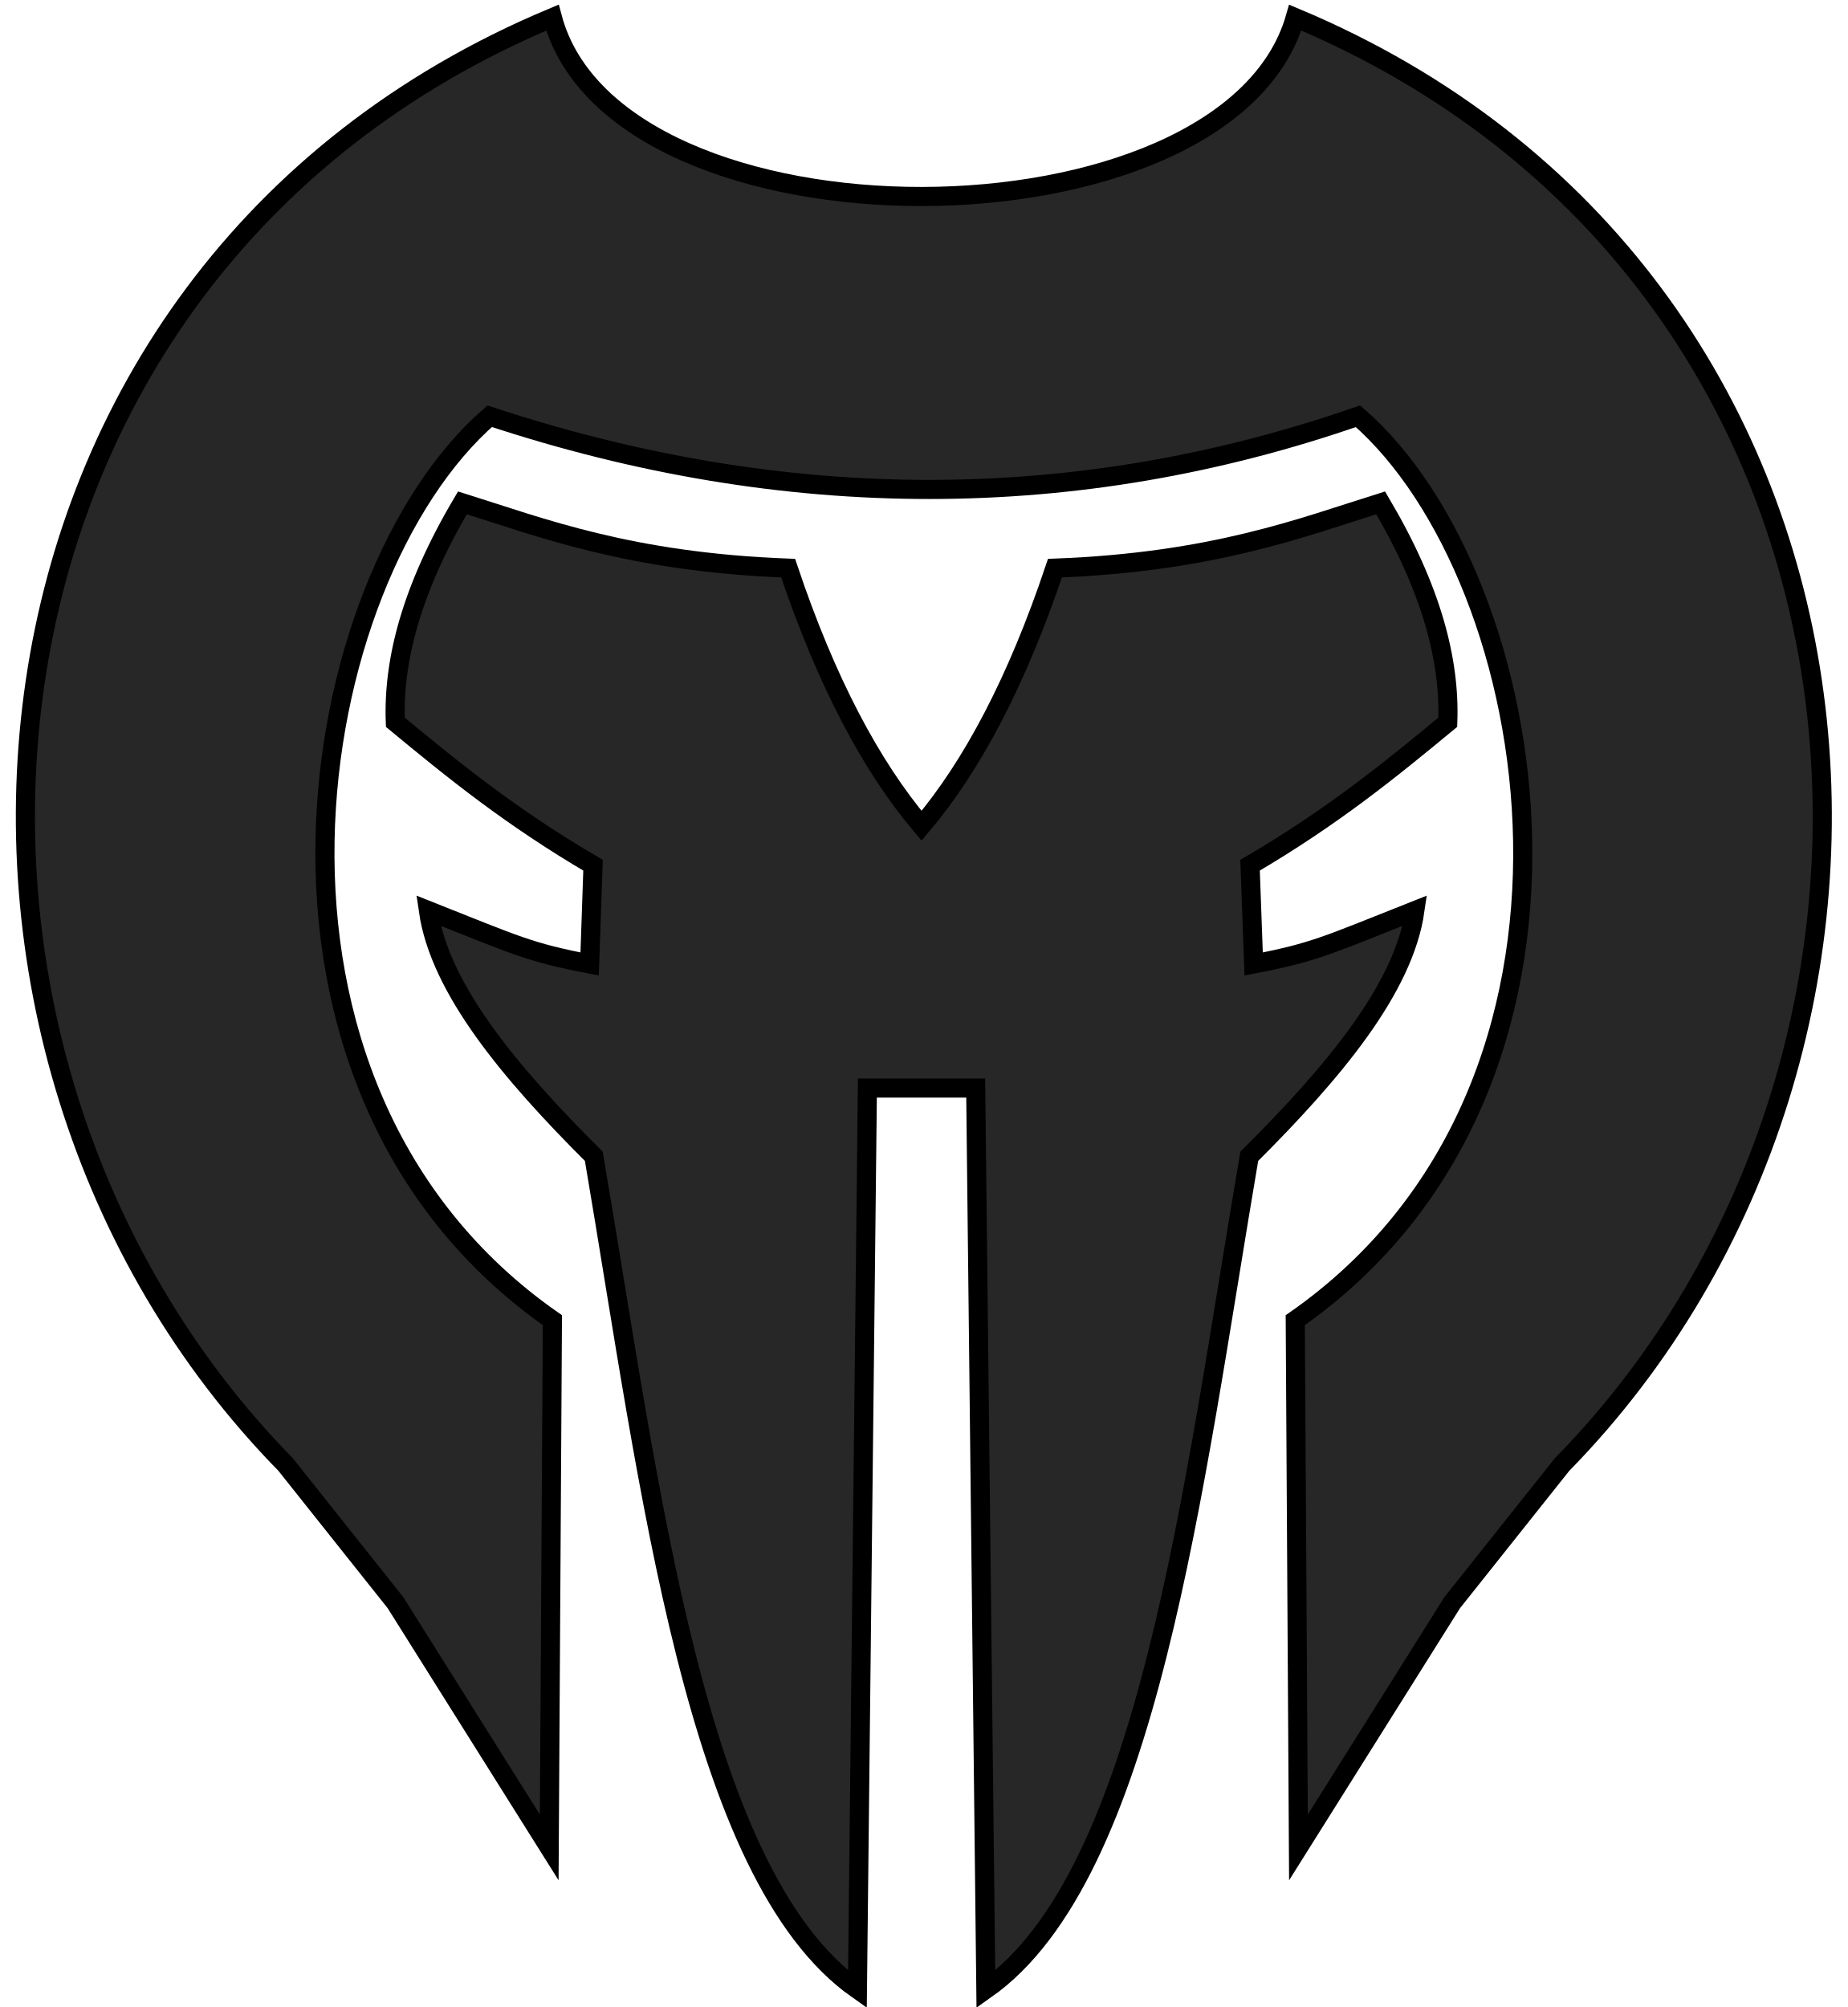
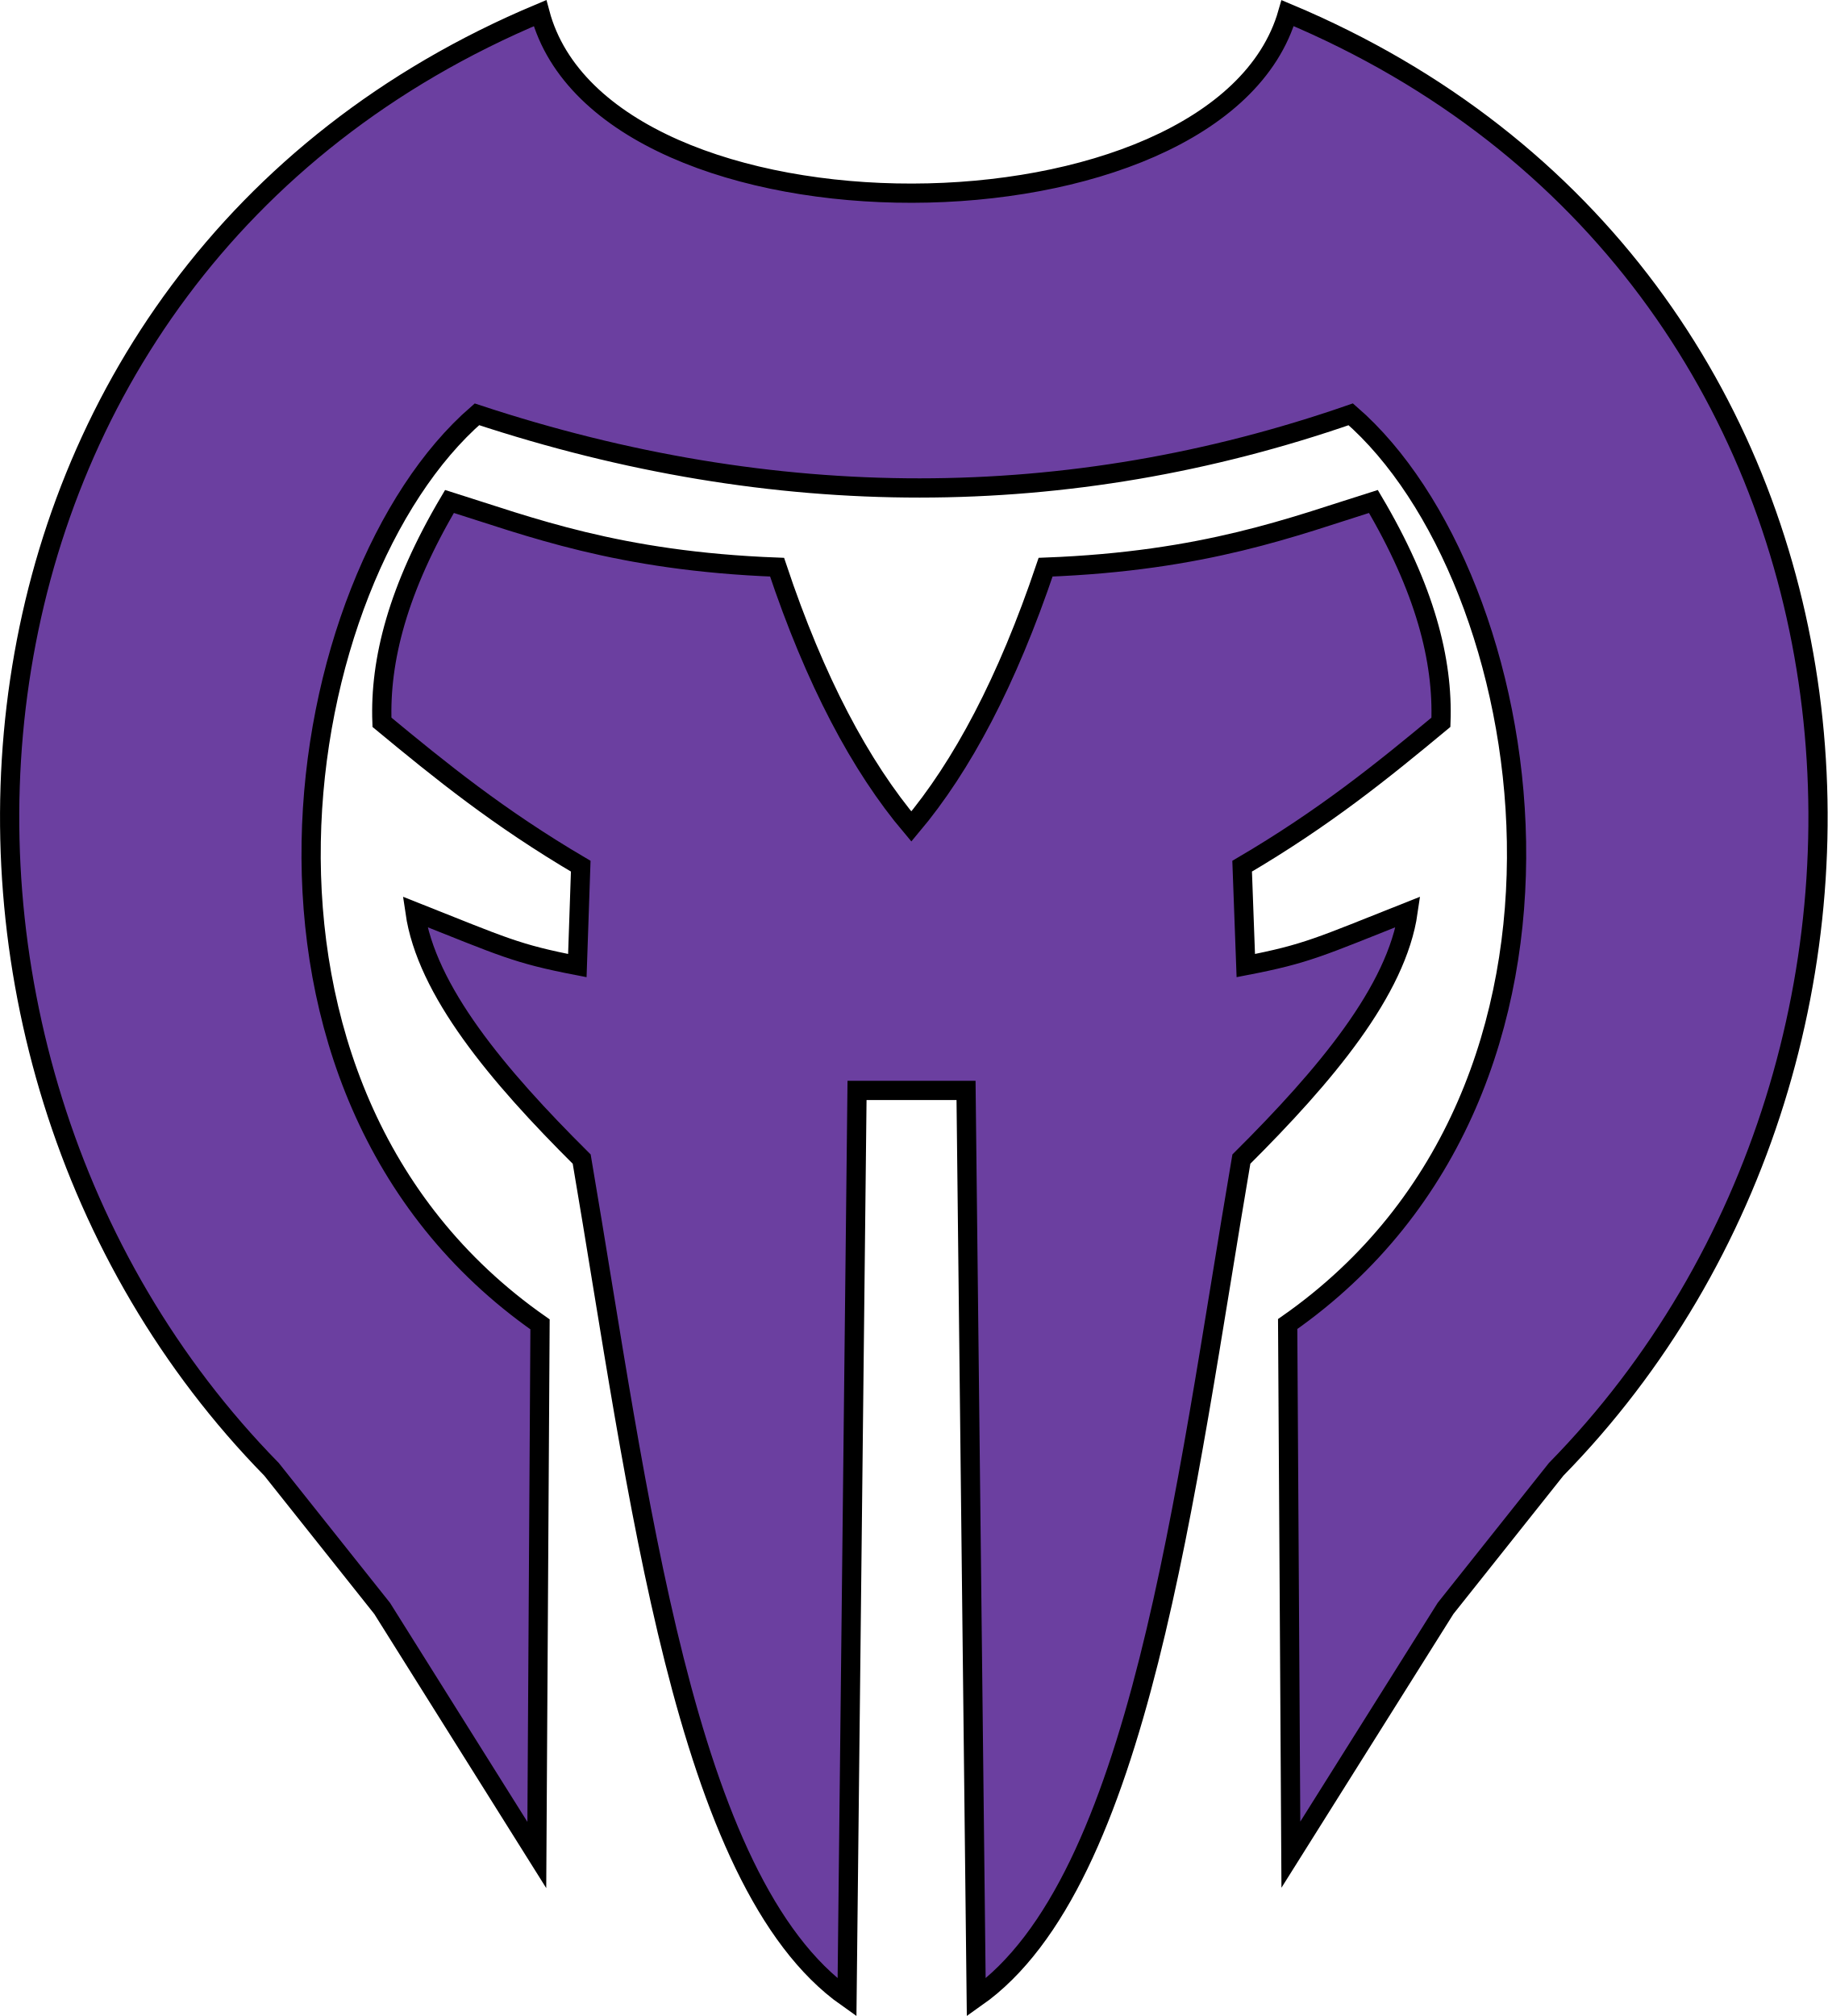
- <svg xmlns="http://www.w3.org/2000/svg" version="1.0" width="290" height="315" id="svg3231">
-   <defs id="defs3233" />
-   <g transform="translate(-200.6981,-212.2863)" id="layer1">
-     <path d="M 287.401,215.052 C 191.014,255.446 181.323,376.628 245.526,442.146 L 262.776,463.833 L 286.901,502.239 L 287.401,419.489 C 234.635,382.65 248.274,303.037 277.558,277.614 C 324.056,292.968 369.792,292.901 413.839,277.614 C 443.123,303.037 456.762,382.65 403.995,419.489 L 404.495,502.239 L 428.62,463.833 L 445.87,442.146 C 510.074,376.628 500.383,255.446 403.995,215.052 C 393.321,252.28 297.442,252.692 287.401,215.052 z" id="path3254" style="fill:#272727;fill-opacity:1;fill-rule:evenodd;stroke:#000000;stroke-width:3;stroke-linecap:butt;stroke-linejoin:miter;stroke-miterlimit:4;stroke-dasharray:none;stroke-opacity:1" />
-     <path d="M 273.276,291.208 C 265.222,304.825 262.385,315.988 262.745,325.646 C 271.852,333.18 280.916,340.548 293.776,348.083 L 293.245,363.583 C 283.677,361.737 281.778,360.697 267.933,355.208 C 269.706,367.498 280.782,380.698 293.901,393.771 C 302.775,445.787 309.733,506.511 335.276,524.521 L 336.839,383.052 L 353.839,383.052 L 355.433,524.521 C 380.976,506.511 387.903,445.787 396.776,393.771 C 409.896,380.698 421.003,367.498 422.776,355.208 C 408.931,360.697 407.032,361.737 397.464,363.583 L 396.901,348.083 C 409.762,340.548 418.825,333.18 427.933,325.646 C 428.293,315.988 425.456,304.825 417.401,291.208 C 405.077,295.064 391.202,300.514 366.276,301.458 C 360.308,319.25 353.283,332.499 345.339,341.896 C 337.4,332.5 330.367,319.241 324.401,301.458 C 299.475,300.514 285.601,295.064 273.276,291.208 z" id="path3256" style="fill:#272727;fill-opacity:1;fill-rule:evenodd;stroke:#000000;stroke-width:3;stroke-linecap:butt;stroke-linejoin:miter;stroke-miterlimit:4;stroke-dasharray:none;stroke-opacity:1" />
+ <svg xmlns="http://www.w3.org/2000/svg" id="svg3231" viewBox="0 0 285.03 314.39">
+   <defs>
+     <style>.cls-1{fill:#6b3fa0;stroke:#000;stroke-width:3px;fill-rule:evenodd;}</style>
+   </defs>
+   <g id="layer1">
+     <path id="path3254" class="cls-1" d="M86.7,2.77C-9.68,43.16-19.38,164.34,44.83,229.86l17.25,21.69L86.2,290l.5-82.75C33.94,170.36,47.58,90.75,76.86,65.33c46.5,15.35,92.23,15.28,136.28,0,29.28,25.42,42.92,105-9.84,141.87l.5,82.75,24.12-38.4,17.25-21.69c64.21-65.52,54.51-186.7-41.87-227.09C192.62,40,96.74,40.41,86.7,2.77Z" transform="translate(-2.48 -0.72)" />
+     <path id="path3256" class="cls-1" d="M72.58,78.92c-8.06,13.62-10.89,24.78-10.53,34.44,9.1,7.53,18.17,14.9,31,22.44l-.53,15.5c-9.57-1.85-11.47-2.89-25.32-8.38,1.78,12.29,12.85,25.49,26,38.56,8.88,52,15.83,112.74,41.38,130.75l1.56-141.46h17l1.59,141.46c25.55-18,32.47-78.73,41.35-130.75,13.12-13.07,24.23-26.27,26-38.56-13.85,5.49-15.75,6.53-25.31,8.38l-.57-15.5c12.86-7.54,21.93-14.91,31-22.44.36-9.66-2.47-20.82-10.53-34.44-12.32,3.86-26.2,9.31-51.12,10.25-6,17.79-13,31-20.94,40.44-7.94-9.4-15-22.66-20.94-40.44C98.78,88.23,84.9,82.78,72.58,78.92Z" transform="translate(-2.48 -0.72)" />
  </g>
</svg>
